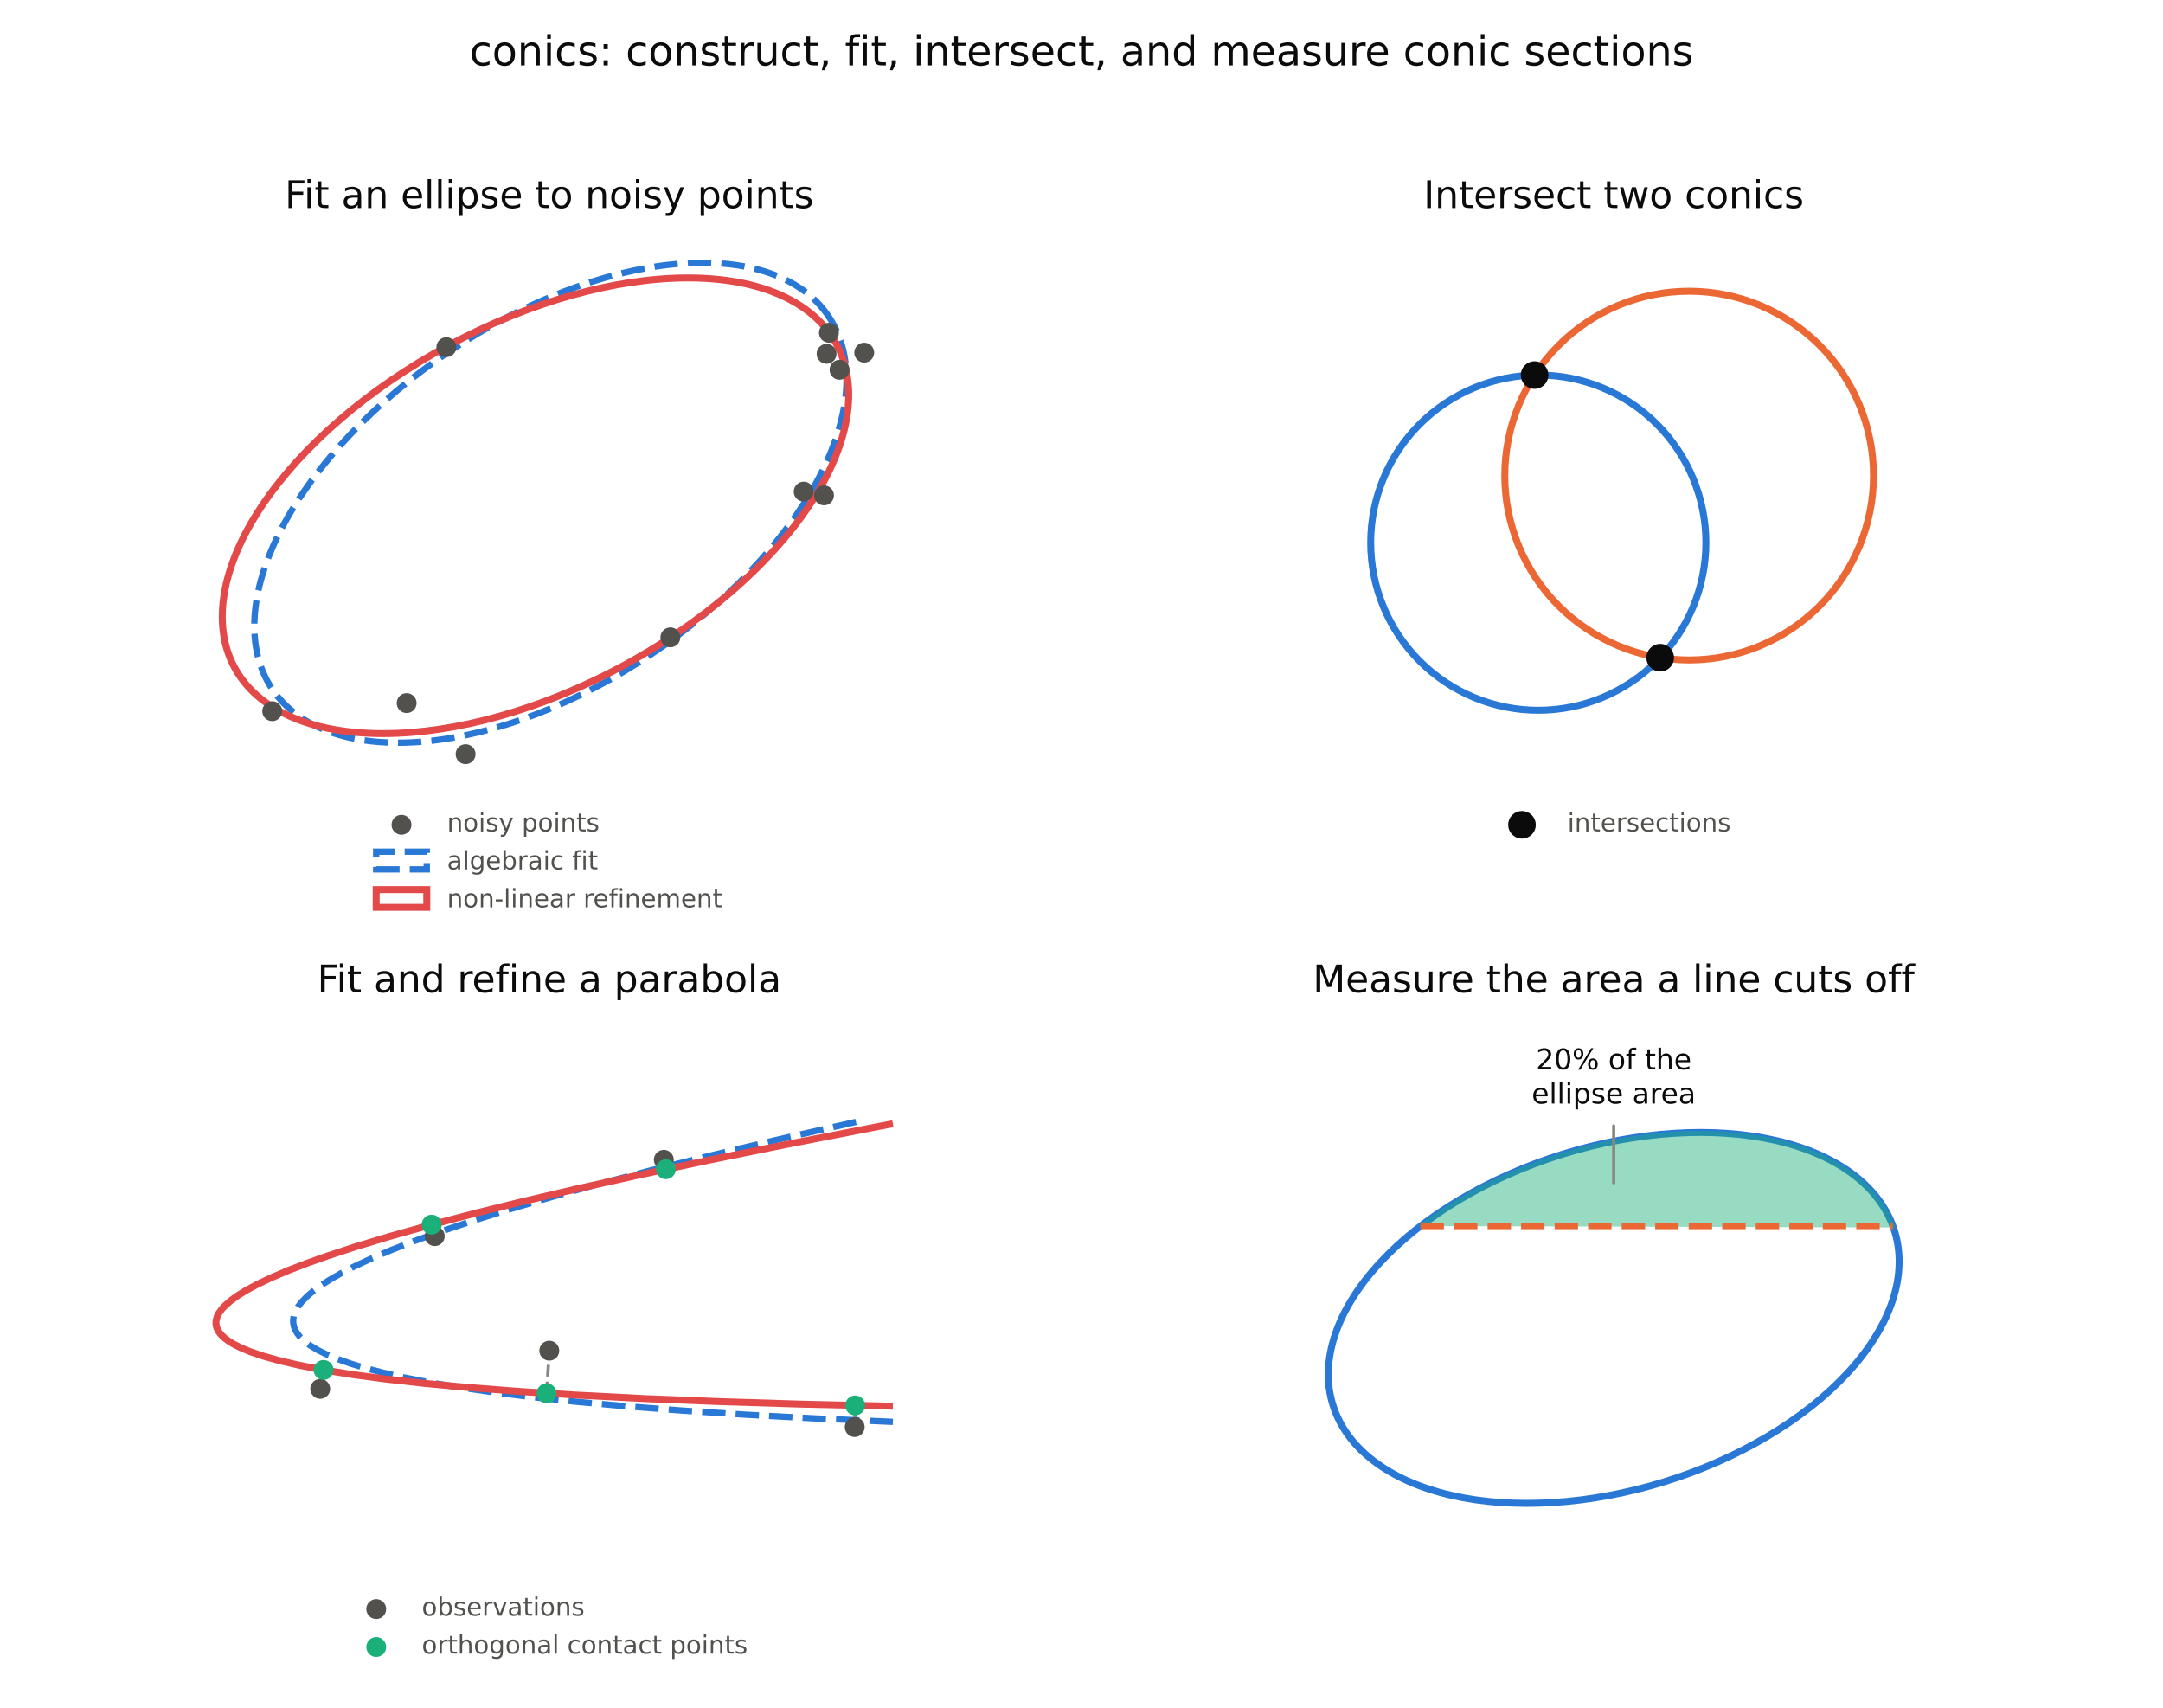
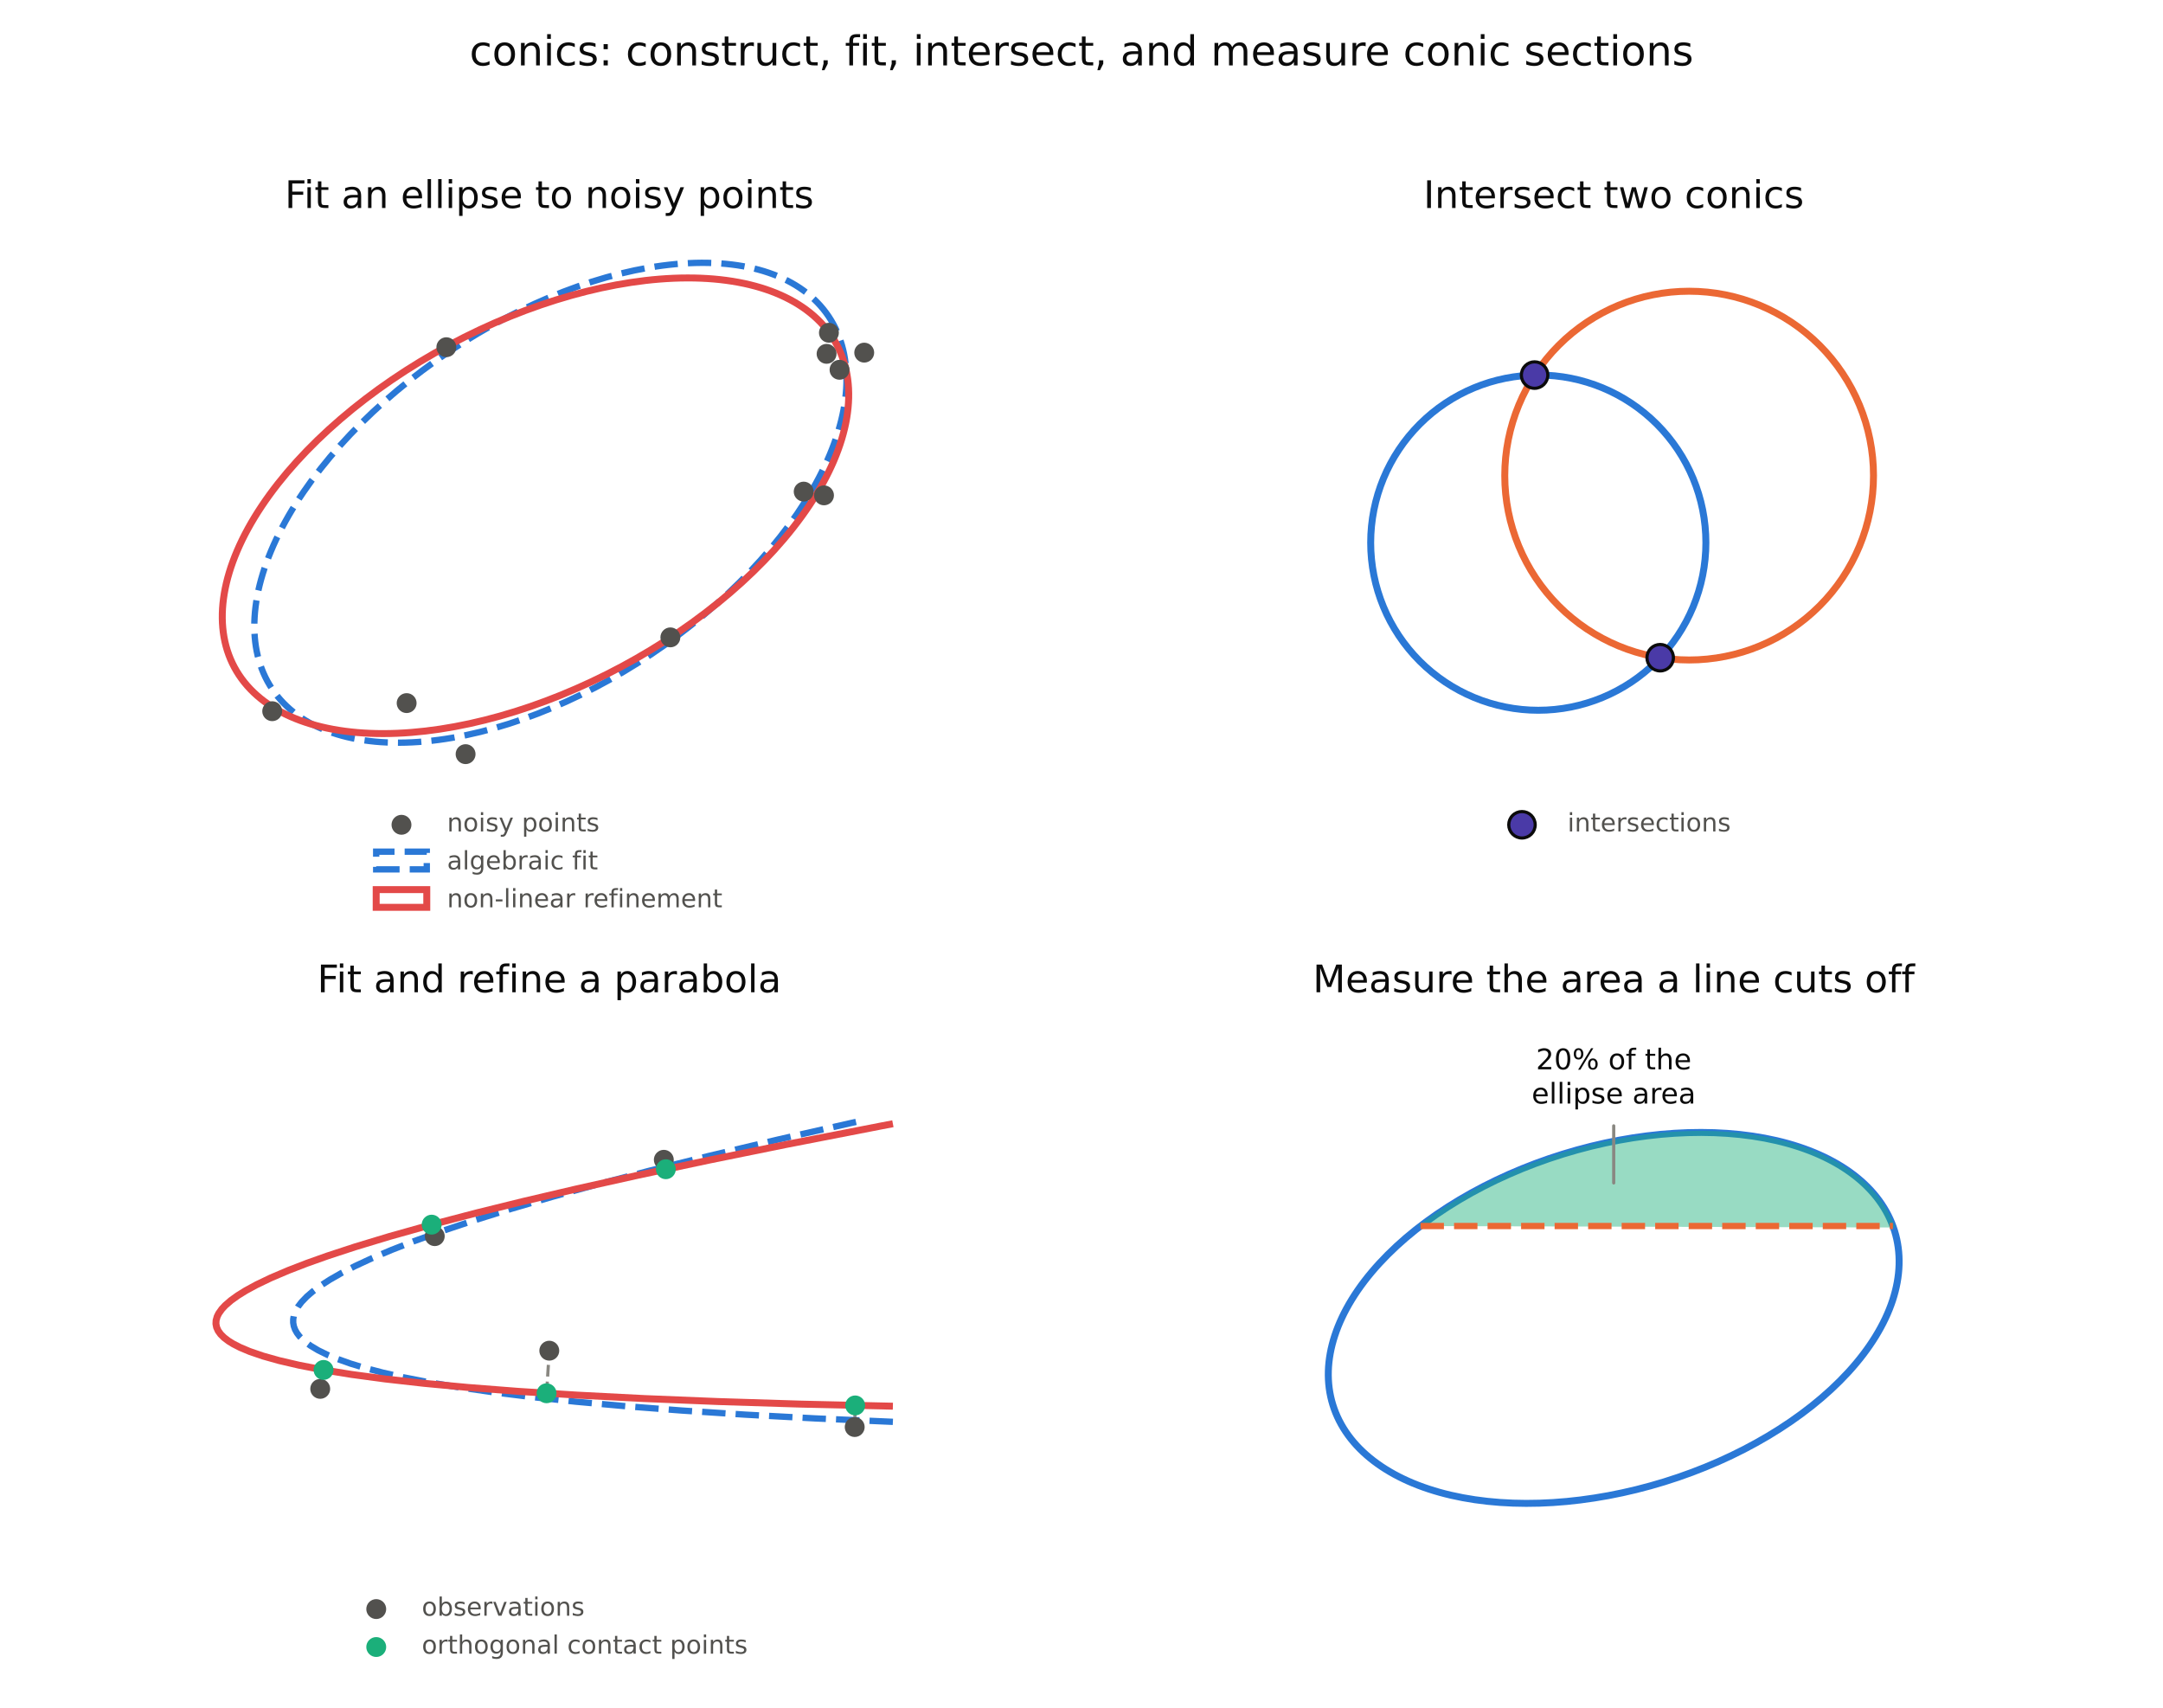
<svg xmlns="http://www.w3.org/2000/svg" xmlns:xlink="http://www.w3.org/1999/xlink" width="684pt" height="540pt" viewBox="0 0 684 540" version="1.1">
  <defs>
    <style type="text/css">*{stroke-linejoin: round; stroke-linecap: butt}</style>
  </defs>
  <g id="figure_1">
    <g id="patch_1">
      <path d="M 0 540  L 684 540  L 684 0  L 0 0  L 0 540  z " style="fill: none" />
    </g>
    <g id="axes_1">
      <g id="patch_2">
        <path d="M 10.8 246.217  L 336.6 246.217  L 336.6 75.763  L 10.8 75.763  L 10.8 246.217  z " style="fill: none" />
      </g>
      <g id="patch_3">
-         <path d="M 262.053 100.074  C 253.564 87.392 236.149 81.433 213.645 83.511  C 191.141 85.589 165.385 95.533 142.048 111.153  C 118.712 126.774 99.701 146.796 89.202 166.809  C 78.703 186.822 77.574 205.193 86.064 217.875  C 94.553 230.558 111.967 236.516 134.471 234.439  C 156.975 232.361 182.732 222.417 206.068 206.796  C 229.405 191.176 248.416 171.154 258.914 151.141  C 269.413 131.128 270.542 112.757 262.053 100.074  L 262.053 100.074  z " clip-path="url(#p724d8191bb)" style="fill: none; stroke-dasharray: 7.4,3.2; stroke-dashoffset: 0; stroke: #2a78d6; stroke-width: 2; stroke-linejoin: miter" />
+         <path d="M 262.053 100.074  C 253.564 87.392 236.149 81.433 213.645 83.511  C 191.141 85.589 165.385 95.533 142.048 111.153  C 118.712 126.774 99.701 146.796 89.202 166.809  C 78.703 186.822 77.574 205.193 86.064 217.875  C 94.553 230.558 111.967 236.516 134.471 234.439  C 156.975 232.361 182.732 222.417 206.068 206.796  C 229.405 191.176 248.416 171.154 258.914 151.141  C 269.413 131.128 270.542 112.757 262.053 100.074  L 262.053 100.074  z " clip-path="url(#p9db5650e38)" style="fill: none; stroke-dasharray: 7.4,3.2; stroke-dashoffset: 0; stroke: #2a78d6; stroke-width: 2; stroke-linejoin: miter" />
      </g>
      <g id="patch_4">
-         <path d="M 264.567 108.891  C 257.341 95.408 240.376 87.853 217.408 87.89  C 194.44 87.928 167.345 95.554 142.09 109.09  C 116.835 122.625 95.482 140.966 82.734 160.071  C 69.985 179.176 66.883 197.486 74.109 210.969  C 81.336 224.452 98.301 232.007 121.269 231.97  C 144.237 231.933 171.332 224.306 196.587 210.771  C 221.842 197.235 243.195 178.895 255.943 159.79  C 268.691 140.685 271.794 122.374 264.567 108.891  L 264.567 108.891  z " clip-path="url(#p724d8191bb)" style="fill: none; stroke: #e34948; stroke-width: 2.2; stroke-linejoin: miter" />
+         <path d="M 264.567 108.891  C 257.341 95.408 240.376 87.853 217.408 87.89  C 194.44 87.928 167.345 95.554 142.09 109.09  C 116.835 122.625 95.482 140.966 82.734 160.071  C 69.985 179.176 66.883 197.486 74.109 210.969  C 81.336 224.452 98.301 232.007 121.269 231.97  C 144.237 231.933 171.332 224.306 196.587 210.771  C 221.842 197.235 243.195 178.895 255.943 159.79  C 268.691 140.685 271.794 122.374 264.567 108.891  L 264.567 108.891  z " clip-path="url(#p9db5650e38)" style="fill: none; stroke: #e34948; stroke-width: 2.2; stroke-linejoin: miter" />
      </g>
      <g id="matplotlib.axis_1" />
      <g id="matplotlib.axis_2" />
      <g id="PathCollection_1">
        <defs>
-           <path id="mf73a36ae6d" d="M 0 2.646  C 0.702 2.646 1.375 2.367 1.871 1.871  C 2.367 1.375 2.646 0.702 2.646 0  C 2.646 -0.702 2.367 -1.375 1.871 -1.871  C 1.375 -2.367 0.702 -2.646 0 -2.646  C -0.702 -2.646 -1.375 -2.367 -1.871 -1.871  C -2.367 -1.375 -2.646 -0.702 -2.646 0  C -2.646 0.702 -2.367 1.375 -1.871 1.871  C -1.375 2.367 -0.702 2.646 0 2.646  z " style="stroke: #52514e" />
+           <path id="m011a679b5f" d="M 0 2.646  C 0.702 2.646 1.375 2.367 1.871 1.871  C 2.367 1.375 2.646 0.702 2.646 0  C 2.646 -0.702 2.367 -1.375 1.871 -1.871  C 1.375 -2.367 0.702 -2.646 0 -2.646  C -0.702 -2.646 -1.375 -2.367 -1.871 -1.871  C -2.367 -1.375 -2.646 -0.702 -2.646 0  C -2.646 0.702 -2.367 1.375 -1.871 1.871  C -1.375 2.367 -0.702 2.646 0 2.646  z " style="stroke: #52514e" />
        </defs>
-         <g clip-path="url(#p724d8191bb)">
-           <use xlink:href="#mf73a36ae6d" x="147.234" y="238.469" style="fill: #52514e; stroke: #52514e" />
-           <use xlink:href="#mf73a36ae6d" x="141.149" y="109.79" style="fill: #52514e; stroke: #52514e" />
-           <use xlink:href="#mf73a36ae6d" x="261.387" y="111.886" style="fill: #52514e; stroke: #52514e" />
-           <use xlink:href="#mf73a36ae6d" x="265.483" y="116.932" style="fill: #52514e; stroke: #52514e" />
-           <use xlink:href="#mf73a36ae6d" x="260.572" y="156.636" style="fill: #52514e; stroke: #52514e" />
-           <use xlink:href="#mf73a36ae6d" x="273.291" y="111.507" style="fill: #52514e; stroke: #52514e" />
-           <use xlink:href="#mf73a36ae6d" x="128.591" y="222.328" style="fill: #52514e; stroke: #52514e" />
-           <use xlink:href="#mf73a36ae6d" x="211.99" y="201.542" style="fill: #52514e; stroke: #52514e" />
-           <use xlink:href="#mf73a36ae6d" x="86.081" y="224.888" style="fill: #52514e; stroke: #52514e" />
-           <use xlink:href="#mf73a36ae6d" x="262.126" y="105.22" style="fill: #52514e; stroke: #52514e" />
-           <use xlink:href="#mf73a36ae6d" x="254.148" y="155.454" style="fill: #52514e; stroke: #52514e" />
+         <g clip-path="url(#p9db5650e38)">
+           <use xlink:href="#m011a679b5f" x="147.234" y="238.469" style="fill: #52514e; stroke: #52514e" />
+           <use xlink:href="#m011a679b5f" x="141.149" y="109.79" style="fill: #52514e; stroke: #52514e" />
+           <use xlink:href="#m011a679b5f" x="261.387" y="111.886" style="fill: #52514e; stroke: #52514e" />
+           <use xlink:href="#m011a679b5f" x="265.483" y="116.932" style="fill: #52514e; stroke: #52514e" />
+           <use xlink:href="#m011a679b5f" x="260.572" y="156.636" style="fill: #52514e; stroke: #52514e" />
+           <use xlink:href="#m011a679b5f" x="273.291" y="111.507" style="fill: #52514e; stroke: #52514e" />
+           <use xlink:href="#m011a679b5f" x="128.591" y="222.328" style="fill: #52514e; stroke: #52514e" />
+           <use xlink:href="#m011a679b5f" x="211.99" y="201.542" style="fill: #52514e; stroke: #52514e" />
+           <use xlink:href="#m011a679b5f" x="86.081" y="224.888" style="fill: #52514e; stroke: #52514e" />
+           <use xlink:href="#m011a679b5f" x="262.126" y="105.22" style="fill: #52514e; stroke: #52514e" />
+           <use xlink:href="#m011a679b5f" x="254.148" y="155.454" style="fill: #52514e; stroke: #52514e" />
        </g>
      </g>
      <g id="text_1">
        <text style="font-size: 12px; font-family: 'DejaVu Sans', 'Bitstream Vera Sans', 'Computer Modern Sans Serif', 'Lucida Grande', 'Verdana', 'Geneva', 'Lucid', 'Arial', 'Helvetica', 'Avant Garde', sans-serif; text-anchor: middle; fill: #0b0b0b" x="173.7" y="65.763" transform="rotate(-0 173.7 65.76305)">Fit an ellipse to noisy points</text>
      </g>
      <g id="legend_1">
        <g id="PathCollection_2">
          <g>
-             <use xlink:href="#mf73a36ae6d" x="126.96" y="260.805" style="fill: #52514e; stroke: #52514e" />
+             <use xlink:href="#m011a679b5f" x="126.96" y="260.805" style="fill: #52514e; stroke: #52514e" />
          </g>
        </g>
        <g id="text_2">
          <text style="font-size: 8px; font-family: 'DejaVu Sans', 'Bitstream Vera Sans', 'Computer Modern Sans Serif', 'Lucida Grande', 'Verdana', 'Geneva', 'Lucid', 'Arial', 'Helvetica', 'Avant Garde', sans-serif; text-anchor: start; fill: #52514e" x="141.36" y="262.905" transform="rotate(-0 141.36 262.9047)">noisy points</text>
        </g>
        <g id="patch_5">
          <path d="M 118.96 274.905  L 134.96 274.905  L 134.96 269.305  L 118.96 269.305  L 118.96 274.905  z " style="fill: none; stroke-dasharray: 7.4,3.2; stroke-dashoffset: 0; stroke: #2a78d6; stroke-width: 2; stroke-linejoin: miter" />
        </g>
        <g id="text_3">
          <text style="font-size: 8px; font-family: 'DejaVu Sans', 'Bitstream Vera Sans', 'Computer Modern Sans Serif', 'Lucida Grande', 'Verdana', 'Geneva', 'Lucid', 'Arial', 'Helvetica', 'Avant Garde', sans-serif; text-anchor: start; fill: #52514e" x="141.36" y="274.905" transform="rotate(-0 141.36 274.9053)">algebraic fit</text>
        </g>
        <g id="patch_6">
          <path d="M 118.96 286.906  L 134.96 286.906  L 134.96 281.306  L 118.96 281.306  L 118.96 286.906  z " style="fill: none; stroke: #e34948; stroke-width: 2.2; stroke-linejoin: miter" />
        </g>
        <g id="text_4">
          <text style="font-size: 8px; font-family: 'DejaVu Sans', 'Bitstream Vera Sans', 'Computer Modern Sans Serif', 'Lucida Grande', 'Verdana', 'Geneva', 'Lucid', 'Arial', 'Helvetica', 'Avant Garde', sans-serif; text-anchor: start; fill: #52514e" x="141.36" y="286.906" transform="rotate(-0 141.36 286.9059)">non-linear refinement</text>
        </g>
      </g>
    </g>
    <g id="axes_2">
      <g id="patch_7">
        <path d="M 347.4 246.217  L 673.2 246.217  L 673.2 75.763  L 347.4 75.763  L 347.4 246.217  z " style="fill: none" />
      </g>
      <g id="patch_8">
-         <path d="M 486.449 224.593  C 500.505 224.593 513.988 219.008 523.927 209.069  C 533.867 199.129 539.451 185.647 539.451 171.59  C 539.451 157.534 533.867 144.051 523.927 134.112  C 513.988 124.173 500.505 118.588 486.449 118.588  C 472.392 118.588 458.91 124.173 448.97 134.112  C 439.031 144.051 433.446 157.534 433.446 171.59  C 433.446 185.647 439.031 199.129 448.97 209.069  C 458.91 219.008 472.392 224.593 486.449 224.593  L 486.449 224.593  z " clip-path="url(#p6c2c0e3929)" style="fill: none; stroke: #2a78d6; stroke-width: 2.2; stroke-linejoin: miter" />
+         <path d="M 486.449 224.593  C 500.505 224.593 513.988 219.008 523.927 209.069  C 533.867 199.129 539.451 185.647 539.451 171.59  C 539.451 157.534 533.867 144.051 523.927 134.112  C 513.988 124.173 500.505 118.588 486.449 118.588  C 472.392 118.588 458.91 124.173 448.97 134.112  C 439.031 144.051 433.446 157.534 433.446 171.59  C 433.446 185.647 439.031 199.129 448.97 209.069  C 458.91 219.008 472.392 224.593 486.449 224.593  L 486.449 224.593  z " clip-path="url(#p22b4bfd87b)" style="fill: none; stroke: #2a78d6; stroke-width: 2.2; stroke-linejoin: miter" />
      </g>
      <g id="patch_9">
-         <path d="M 534.151 208.692  C 549.613 208.692 564.444 202.549 575.377 191.616  C 586.311 180.682 592.454 165.852 592.454 150.389  C 592.454 134.927 586.311 120.097 575.377 109.163  C 564.444 98.23 549.613 92.087 534.151 92.087  C 518.689 92.087 503.858 98.23 492.925 109.163  C 481.992 120.097 475.848 134.927 475.848 150.389  C 475.848 165.852 481.992 180.682 492.925 191.616  C 503.858 202.549 518.689 208.692 534.151 208.692  L 534.151 208.692  z " clip-path="url(#p6c2c0e3929)" style="fill: none; stroke: #eb6834; stroke-width: 2.2; stroke-linejoin: miter" />
+         <path d="M 534.151 208.692  C 549.613 208.692 564.444 202.549 575.377 191.616  C 586.311 180.682 592.454 165.852 592.454 150.389  C 592.454 134.927 586.311 120.097 575.377 109.163  C 564.444 98.23 549.613 92.087 534.151 92.087  C 518.689 92.087 503.858 98.23 492.925 109.163  C 481.992 120.097 475.848 134.927 475.848 150.389  C 475.848 165.852 481.992 180.682 492.925 191.616  C 503.858 202.549 518.689 208.692 534.151 208.692  L 534.151 208.692  z " clip-path="url(#p22b4bfd87b)" style="fill: none; stroke: #eb6834; stroke-width: 2.2; stroke-linejoin: miter" />
      </g>
      <g id="matplotlib.axis_3" />
      <g id="matplotlib.axis_4" />
      <g id="PathCollection_3">
        <defs>
-           <path id="m2f7a4eee4b" d="M 0 3.873  C 1.027 3.873 2.012 3.465 2.739 2.739  C 3.465 2.012 3.873 1.027 3.873 0  C 3.873 -1.027 3.465 -2.012 2.739 -2.739  C 2.012 -3.465 1.027 -3.873 0 -3.873  C -1.027 -3.873 -2.012 -3.465 -2.739 -2.739  C -3.465 -2.012 -3.873 -1.027 -3.873 0  C -3.873 1.027 -3.465 2.012 -2.739 2.739  C -2.012 3.465 -1.027 3.873 0 3.873  z " style="stroke: #0b0b0b" />
+           <path id="m37b92fee55" d="M 0 4.183  C 1.109 4.183 2.174 3.743 2.958 2.958  C 3.743 2.174 4.183 1.109 4.183 0  C 4.183 -1.109 3.743 -2.174 2.958 -2.958  C 2.174 -3.743 1.109 -4.183 0 -4.183  C -1.109 -4.183 -2.174 -3.743 -2.958 -2.958  C -3.743 -2.174 -4.183 -1.109 -4.183 0  C -4.183 1.109 -3.743 2.174 -2.958 2.958  C -2.174 3.743 -1.109 4.183 0 4.183  z " style="stroke: #0b0b0b" />
        </defs>
-         <g clip-path="url(#p6c2c0e3929)">
-           <use xlink:href="#m2f7a4eee4b" x="524.996" y="207.969" style="fill: #0b0b0b; stroke: #0b0b0b" />
-           <use xlink:href="#m2f7a4eee4b" x="485.277" y="118.601" style="fill: #0b0b0b; stroke: #0b0b0b" />
+         <g clip-path="url(#p22b4bfd87b)">
+           <use xlink:href="#m37b92fee55" x="524.996" y="207.969" style="fill: #4a3aa7; stroke: #0b0b0b" />
+           <use xlink:href="#m37b92fee55" x="485.277" y="118.601" style="fill: #4a3aa7; stroke: #0b0b0b" />
        </g>
      </g>
      <g id="text_5">
        <text style="font-size: 12px; font-family: 'DejaVu Sans', 'Bitstream Vera Sans', 'Computer Modern Sans Serif', 'Lucida Grande', 'Verdana', 'Geneva', 'Lucid', 'Arial', 'Helvetica', 'Avant Garde', sans-serif; text-anchor: middle; fill: #0b0b0b" x="510.3" y="65.763" transform="rotate(-0 510.3 65.76305)">Intersect two conics</text>
      </g>
      <g id="legend_2">
        <g id="PathCollection_4">
          <g>
-             <use xlink:href="#m2f7a4eee4b" x="481.29" y="260.805" style="fill: #0b0b0b; stroke: #0b0b0b" />
+             <use xlink:href="#m37b92fee55" x="481.29" y="260.805" style="fill: #4a3aa7; stroke: #0b0b0b" />
          </g>
        </g>
        <g id="text_6">
          <text style="font-size: 8px; font-family: 'DejaVu Sans', 'Bitstream Vera Sans', 'Computer Modern Sans Serif', 'Lucida Grande', 'Verdana', 'Geneva', 'Lucid', 'Arial', 'Helvetica', 'Avant Garde', sans-serif; text-anchor: start; fill: #52514e" x="495.69" y="262.905" transform="rotate(-0 495.69 262.9047)">intersections</text>
        </g>
      </g>
    </g>
    <g id="axes_3">
      <g id="patch_10">
        <path d="M 10.8 494.216  L 336.6 494.216  L 336.6 323.762  L 10.8 323.762  L 10.8 494.216  z " style="fill: none" />
      </g>
      <g id="line2d_1">
-         <path d="M 136.5 387.246  L 137.482 390.88  " clip-path="url(#pc2fd6e8b6c)" style="fill: none; stroke-dasharray: 3.7,1.6; stroke-dashoffset: 0; stroke: #898781" />
+         <path d="M 136.5 387.246  L 137.482 390.88  " clip-path="url(#p327e9166fe)" style="fill: none; stroke-dasharray: 3.7,1.6; stroke-dashoffset: 0; stroke: #898781" />
      </g>
      <g id="line2d_2">
-         <path d="M 172.841 440.563  L 173.7 427.099  " clip-path="url(#pc2fd6e8b6c)" style="fill: none; stroke-dasharray: 3.7,1.6; stroke-dashoffset: 0; stroke: #898781" />
+         <path d="M 172.841 440.563  L 173.7 427.099  " clip-path="url(#p327e9166fe)" style="fill: none; stroke-dasharray: 3.7,1.6; stroke-dashoffset: 0; stroke: #898781" />
      </g>
      <g id="line2d_3">
-         <path d="M 210.556 369.722  L 209.918 366.735  " clip-path="url(#pc2fd6e8b6c)" style="fill: none; stroke-dasharray: 3.7,1.6; stroke-dashoffset: 0; stroke: #898781" />
+         <path d="M 210.556 369.722  L 209.918 366.735  " clip-path="url(#p327e9166fe)" style="fill: none; stroke-dasharray: 3.7,1.6; stroke-dashoffset: 0; stroke: #898781" />
      </g>
      <g id="line2d_4">
-         <path d="M 270.432 444.411  L 270.282 451.244  " clip-path="url(#pc2fd6e8b6c)" style="fill: none; stroke-dasharray: 3.7,1.6; stroke-dashoffset: 0; stroke: #898781" />
+         <path d="M 270.432 444.411  L 270.282 451.244  " clip-path="url(#p327e9166fe)" style="fill: none; stroke-dasharray: 3.7,1.6; stroke-dashoffset: 0; stroke: #898781" />
      </g>
      <g id="line2d_5">
-         <path d="M 102.317 433.186  L 101.263 439.171  " clip-path="url(#pc2fd6e8b6c)" style="fill: none; stroke-dasharray: 3.7,1.6; stroke-dashoffset: 0; stroke: #898781" />
+         <path d="M 102.317 433.186  L 101.263 439.171  " clip-path="url(#p327e9166fe)" style="fill: none; stroke-dasharray: 3.7,1.6; stroke-dashoffset: 0; stroke: #898781" />
      </g>
      <g id="matplotlib.axis_5" />
      <g id="matplotlib.axis_6" />
      <g id="QuadContourSet_1">
-         <path d="M 282.355 449.597  L 257.644 448.506  L 235.74 447.328  L 215.49 446.016  L 198.047 444.674  L 182.058 443.225  L 168.249 441.76  L 155.894 440.23  L 144.992 438.659  L 135.987 437.152  L 127.549 435.51  L 121.008 434.03  L 115.193 432.503  L 110.833 431.176  L 106.472 429.628  L 103.565 428.42  L 100.62 426.977  L 98.185 425.524  L 96.242 424.07  L 94.755 422.617  L 93.919 421.526  L 93.309 420.436  L 92.913 419.346  L 92.721 418.256  L 92.724 417.166  L 92.912 416.076  L 93.438 414.622  L 94.262 413.168  L 95.368 411.715  L 97.024 409.993  L 98.811 408.444  L 101.384 406.538  L 104.292 404.662  L 107.926 402.58  L 112.286 400.342  L 117.528 397.906  L 123.915 395.203  L 130.977 392.455  L 140.08 389.184  L 150.079 385.852  L 161.708 382.231  L 174.79 378.407  L 188.599 374.592  L 205.315 370.212  L 223.984 365.564  L 246.016 360.341  L 268.546 355.235  L 271.134 354.662  L 271.134 354.662  " clip-path="url(#pc2fd6e8b6c)" style="fill: none; stroke-dasharray: 7.4,3.2; stroke-dashoffset: 0; stroke: #2a78d6; stroke-width: 2" />
+         <path d="M 282.355 449.597  L 257.644 448.506  L 235.74 447.328  L 215.49 446.016  L 198.047 444.674  L 182.058 443.225  L 168.249 441.76  L 155.894 440.23  L 144.992 438.659  L 135.987 437.152  L 127.549 435.51  L 121.008 434.03  L 115.193 432.503  L 110.833 431.176  L 106.472 429.628  L 103.565 428.42  L 100.62 426.977  L 98.185 425.524  L 96.242 424.07  L 94.755 422.617  L 93.919 421.526  L 93.309 420.436  L 92.913 419.346  L 92.721 418.256  L 92.724 417.166  L 92.912 416.076  L 93.438 414.622  L 94.262 413.168  L 95.368 411.715  L 97.024 409.993  L 98.811 408.444  L 101.384 406.538  L 104.292 404.662  L 107.926 402.58  L 112.286 400.342  L 117.528 397.906  L 123.915 395.203  L 130.977 392.455  L 140.08 389.184  L 150.079 385.852  L 161.708 382.231  L 174.79 378.407  L 188.599 374.592  L 205.315 370.212  L 223.984 365.564  L 246.016 360.341  L 268.546 355.235  L 271.134 354.662  L 271.134 354.662  " clip-path="url(#p327e9166fe)" style="fill: none; stroke-dasharray: 7.4,3.2; stroke-dashoffset: 0; stroke: #2a78d6; stroke-width: 2" />
      </g>
      <g id="QuadContourSet_2">
-         <path d="M 282.355 444.653  L 253.283 443.995  L 227.119 443.182  L 203.809 442.24  L 182.533 441.15  L 163.888 439.962  L 147.899 438.718  L 134.09 437.424  L 121.735 436.035  L 111.15 434.609  L 102.111 433.15  L 94.619 431.702  L 88.302 430.234  L 83.172 428.794  L 78.934 427.341  L 75.947 426.083  L 73.766 424.968  L 72.306 424.07  L 70.859 422.973  L 69.769 421.89  L 68.986 420.8  L 68.498 419.71  L 68.286 418.619  L 68.335 417.529  L 68.679 416.317  L 69.154 415.349  L 70.132 413.969  L 71.211 412.805  L 73.04 411.218  L 75.22 409.65  L 77.75 408.081  L 81.091 406.264  L 85.639 404.084  L 91.209 401.71  L 97.024 399.465  L 103.565 397.139  L 112.302 394.272  L 123.102 391.001  L 136.051 387.367  L 150.806 383.507  L 165.342 379.922  L 182.058 376.007  L 201.681 371.634  L 224.212 366.849  L 248.411 361.93  L 278.721 356.028  L 282.355 355.337  L 282.355 355.337  " clip-path="url(#pc2fd6e8b6c)" style="fill: none; stroke: #e34948; stroke-width: 2.2" />
+         <path d="M 282.355 444.653  L 253.283 443.995  L 227.119 443.182  L 203.809 442.24  L 182.533 441.15  L 163.888 439.962  L 147.899 438.718  L 134.09 437.424  L 121.735 436.035  L 111.15 434.609  L 102.111 433.15  L 94.619 431.702  L 88.302 430.234  L 83.172 428.794  L 78.934 427.341  L 75.947 426.083  L 73.766 424.968  L 72.306 424.07  L 70.859 422.973  L 69.769 421.89  L 68.986 420.8  L 68.498 419.71  L 68.286 418.619  L 68.335 417.529  L 68.679 416.317  L 69.154 415.349  L 70.132 413.969  L 71.211 412.805  L 73.04 411.218  L 75.22 409.65  L 77.75 408.081  L 81.091 406.264  L 85.639 404.084  L 91.209 401.71  L 97.024 399.465  L 103.565 397.139  L 112.302 394.272  L 123.102 391.001  L 136.051 387.367  L 150.806 383.507  L 165.342 379.922  L 182.058 376.007  L 201.681 371.634  L 224.212 366.849  L 248.411 361.93  L 278.721 356.028  L 282.355 355.337  L 282.355 355.337  " clip-path="url(#p327e9166fe)" style="fill: none; stroke: #e34948; stroke-width: 2.2" />
      </g>
      <g id="PathCollection_5">
-         <g clip-path="url(#pc2fd6e8b6c)">
-           <use xlink:href="#mf73a36ae6d" x="137.482" y="390.88" style="fill: #52514e; stroke: #52514e" />
-           <use xlink:href="#mf73a36ae6d" x="173.7" y="427.099" style="fill: #52514e; stroke: #52514e" />
-           <use xlink:href="#mf73a36ae6d" x="209.918" y="366.735" style="fill: #52514e; stroke: #52514e" />
-           <use xlink:href="#mf73a36ae6d" x="270.282" y="451.244" style="fill: #52514e; stroke: #52514e" />
-           <use xlink:href="#mf73a36ae6d" x="101.263" y="439.171" style="fill: #52514e; stroke: #52514e" />
+         <g clip-path="url(#p327e9166fe)">
+           <use xlink:href="#m011a679b5f" x="137.482" y="390.88" style="fill: #52514e; stroke: #52514e" />
+           <use xlink:href="#m011a679b5f" x="173.7" y="427.099" style="fill: #52514e; stroke: #52514e" />
+           <use xlink:href="#m011a679b5f" x="209.918" y="366.735" style="fill: #52514e; stroke: #52514e" />
+           <use xlink:href="#m011a679b5f" x="270.282" y="451.244" style="fill: #52514e; stroke: #52514e" />
+           <use xlink:href="#m011a679b5f" x="101.263" y="439.171" style="fill: #52514e; stroke: #52514e" />
        </g>
      </g>
      <g id="PathCollection_6">
        <defs>
-           <path id="mc737a8532c" d="M 0 2.646  C 0.702 2.646 1.375 2.367 1.871 1.871  C 2.367 1.375 2.646 0.702 2.646 0  C 2.646 -0.702 2.367 -1.375 1.871 -1.871  C 1.375 -2.367 0.702 -2.646 0 -2.646  C -0.702 -2.646 -1.375 -2.367 -1.871 -1.871  C -2.367 -1.375 -2.646 -0.702 -2.646 0  C -2.646 0.702 -2.367 1.375 -1.871 1.871  C -1.375 2.367 -0.702 2.646 0 2.646  z " style="stroke: #1baf7a" />
+           <path id="m9e04d862c2" d="M 0 2.646  C 0.702 2.646 1.375 2.367 1.871 1.871  C 2.367 1.375 2.646 0.702 2.646 0  C 2.646 -0.702 2.367 -1.375 1.871 -1.871  C 1.375 -2.367 0.702 -2.646 0 -2.646  C -0.702 -2.646 -1.375 -2.367 -1.871 -1.871  C -2.367 -1.375 -2.646 -0.702 -2.646 0  C -2.646 0.702 -2.367 1.375 -1.871 1.871  C -1.375 2.367 -0.702 2.646 0 2.646  z " style="stroke: #1baf7a" />
        </defs>
-         <g clip-path="url(#pc2fd6e8b6c)">
-           <use xlink:href="#mc737a8532c" x="136.5" y="387.246" style="fill: #1baf7a; stroke: #1baf7a" />
-           <use xlink:href="#mc737a8532c" x="172.841" y="440.563" style="fill: #1baf7a; stroke: #1baf7a" />
-           <use xlink:href="#mc737a8532c" x="210.556" y="369.722" style="fill: #1baf7a; stroke: #1baf7a" />
-           <use xlink:href="#mc737a8532c" x="270.432" y="444.411" style="fill: #1baf7a; stroke: #1baf7a" />
-           <use xlink:href="#mc737a8532c" x="102.317" y="433.186" style="fill: #1baf7a; stroke: #1baf7a" />
+         <g clip-path="url(#p327e9166fe)">
+           <use xlink:href="#m9e04d862c2" x="136.5" y="387.246" style="fill: #1baf7a; stroke: #1baf7a" />
+           <use xlink:href="#m9e04d862c2" x="172.841" y="440.563" style="fill: #1baf7a; stroke: #1baf7a" />
+           <use xlink:href="#m9e04d862c2" x="210.556" y="369.722" style="fill: #1baf7a; stroke: #1baf7a" />
+           <use xlink:href="#m9e04d862c2" x="270.432" y="444.411" style="fill: #1baf7a; stroke: #1baf7a" />
+           <use xlink:href="#m9e04d862c2" x="102.317" y="433.186" style="fill: #1baf7a; stroke: #1baf7a" />
        </g>
      </g>
      <g id="text_7">
        <text style="font-size: 12px; font-family: 'DejaVu Sans', 'Bitstream Vera Sans', 'Computer Modern Sans Serif', 'Lucida Grande', 'Verdana', 'Geneva', 'Lucid', 'Arial', 'Helvetica', 'Avant Garde', sans-serif; text-anchor: middle; fill: #0b0b0b" x="173.7" y="313.762" transform="rotate(-0 173.7 313.7625)">Fit and refine a parabola</text>
      </g>
      <g id="legend_3">
        <g id="PathCollection_7">
          <g>
-             <use xlink:href="#mf73a36ae6d" x="118.977" y="508.804" style="fill: #52514e; stroke: #52514e" />
+             <use xlink:href="#m011a679b5f" x="118.977" y="508.804" style="fill: #52514e; stroke: #52514e" />
          </g>
        </g>
        <g id="text_8">
          <text style="font-size: 8px; font-family: 'DejaVu Sans', 'Bitstream Vera Sans', 'Computer Modern Sans Serif', 'Lucida Grande', 'Verdana', 'Geneva', 'Lucid', 'Arial', 'Helvetica', 'Avant Garde', sans-serif; text-anchor: start; fill: #52514e" x="133.377" y="510.904" transform="rotate(-0 133.3769 510.9041)">observations</text>
        </g>
        <g id="PathCollection_8">
          <g>
-             <use xlink:href="#mc737a8532c" x="118.977" y="520.805" style="fill: #1baf7a; stroke: #1baf7a" />
+             <use xlink:href="#m9e04d862c2" x="118.977" y="520.805" style="fill: #1baf7a; stroke: #1baf7a" />
          </g>
        </g>
        <g id="text_9">
          <text style="font-size: 8px; font-family: 'DejaVu Sans', 'Bitstream Vera Sans', 'Computer Modern Sans Serif', 'Lucida Grande', 'Verdana', 'Geneva', 'Lucid', 'Arial', 'Helvetica', 'Avant Garde', sans-serif; text-anchor: start; fill: #52514e" x="133.377" y="522.905" transform="rotate(-0 133.3769 522.9047)">orthogonal contact points</text>
        </g>
      </g>
    </g>
    <g id="axes_4">
      <g id="patch_11">
        <path d="M 347.4 494.216  L 673.2 494.216  L 673.2 323.762  L 347.4 323.762  L 347.4 494.216  z " style="fill: none" />
      </g>
      <g id="patch_12">
-         <path d="M 526.328 468.55  C 549.884 461.264 570.789 448.815 584.44 433.946  C 598.091 419.077 603.373 403.002 599.122 389.261  C 594.872 375.52 581.436 365.235 561.774 360.672  C 542.111 356.108 517.828 357.638 494.272 364.924  C 470.716 372.211 449.811 384.66 436.16 399.528  C 422.509 414.397 417.227 430.472 421.478 444.213  C 425.728 457.954 439.164 468.239 458.826 472.803  C 478.489 477.367 502.772 475.837 526.328 468.55  L 526.328 468.55  z " clip-path="url(#pd9bd82e7b3)" style="fill: none; stroke: #2a78d6; stroke-width: 2.2; stroke-linejoin: miter" />
+         <path d="M 526.328 468.55  C 549.884 461.264 570.789 448.815 584.44 433.946  C 598.091 419.077 603.373 403.002 599.122 389.261  C 594.872 375.52 581.436 365.235 561.774 360.672  C 542.111 356.108 517.828 357.638 494.272 364.924  C 470.716 372.211 449.811 384.66 436.16 399.528  C 422.509 414.397 417.227 430.472 421.478 444.213  C 425.728 457.954 439.164 468.239 458.826 472.803  C 478.489 477.367 502.772 475.837 526.328 468.55  L 526.328 468.55  z " clip-path="url(#p3bc31383ad)" style="fill: none; stroke: #2a78d6; stroke-width: 2.2; stroke-linejoin: miter" />
      </g>
      <g id="matplotlib.axis_7" />
      <g id="matplotlib.axis_8" />
      <g id="patch_13">
-         <path d="M 598.573 387.643  L 598.266 386.845  L 597.937 386.054  L 597.586 385.271  L 597.214 384.496  L 596.82 383.728  L 596.405 382.969  L 595.968 382.218  L 595.51 381.476  L 595.031 380.742  L 594.53 380.018  L 594.009 379.302  L 593.467 378.596  L 592.905 377.899  L 592.322 377.212  L 591.719 376.535  L 591.095 375.867  L 590.452 375.21  L 589.788 374.563  L 589.105 373.926  L 588.403 373.301  L 587.681 372.685  L 586.94 372.081  L 586.179 371.488  L 585.4 370.906  L 584.603 370.336  L 583.787 369.777  L 582.953 369.229  L 582.1 368.694  L 581.23 368.17  L 580.342 367.658  L 579.437 367.159  L 578.515 366.672  L 577.576 366.197  L 576.62 365.735  L 575.648 365.285  L 574.66 364.848  L 573.655 364.424  L 572.635 364.013  L 571.6 363.615  L 570.549 363.231  L 569.483 362.859  L 568.403 362.501  L 567.308 362.156  L 566.199 361.825  L 565.076 361.508  L 563.94 361.204  L 562.79 360.914  L 561.628 360.638  L 560.452 360.375  L 559.264 360.127  L 558.064 359.893  L 556.852 359.673  L 555.629 359.467  L 554.394 359.275  L 553.149 359.097  L 551.893 358.934  L 550.626 358.785  L 549.35 358.65  L 548.063 358.53  L 546.768 358.425  L 545.463 358.333  L 544.15 358.256  L 542.828 358.194  L 541.499 358.146  L 540.161 358.113  L 538.816 358.094  L 537.464 358.09  L 536.105 358.101  L 534.74 358.126  L 533.369 358.165  L 531.992 358.219  L 530.61 358.287  L 529.223 358.37  L 527.831 358.468  L 526.434 358.58  L 525.034 358.706  L 523.63 358.847  L 522.223 359.002  L 520.812 359.171  L 519.4 359.355  L 517.984 359.553  L 516.567 359.765  L 515.149 359.991  L 513.729 360.231  L 512.308 360.486  L 510.887 360.754  L 509.466 361.036  L 508.045 361.332  L 506.624 361.641  L 505.205 361.965  L 503.786 362.302  L 502.37 362.652  L 500.955 363.016  L 499.542 363.393  L 498.133 363.783  L 496.726 364.187  L 495.323 364.603  L 493.923 365.033  L 492.527 365.475  L 491.136 365.93  L 489.75 366.398  L 488.368 366.878  L 486.992 367.37  L 485.622 367.875  L 484.258 368.392  L 482.9 368.92  L 481.55 369.461  L 480.206 370.013  L 478.87 370.577  L 477.541 371.153  L 476.221 371.739  L 474.909 372.337  L 473.606 372.946  L 472.312 373.566  L 471.028 374.196  L 469.753 374.837  L 468.488 375.489  L 467.234 376.15  L 465.99 376.822  L 464.758 377.503  L 463.536 378.195  L 462.326 378.896  L 461.129 379.606  L 459.943 380.325  L 458.77 381.054  L 457.609 381.791  L 456.462 382.537  L 455.328 383.292  L 454.207 384.054  L 453.101 384.825  L 452.009 385.604  L 450.931 386.39  L 449.868 387.184  z " clip-path="url(#pd9bd82e7b3)" style="fill: #1baf7a; opacity: 0.45; stroke: #1baf7a; stroke-linejoin: miter" />
+         <path d="M 598.573 387.643  L 598.266 386.845  L 597.937 386.054  L 597.586 385.271  L 597.214 384.496  L 596.82 383.728  L 596.405 382.969  L 595.968 382.218  L 595.51 381.476  L 595.031 380.742  L 594.53 380.018  L 594.009 379.302  L 593.467 378.596  L 592.905 377.899  L 592.322 377.212  L 591.719 376.535  L 591.095 375.867  L 590.452 375.21  L 589.788 374.563  L 589.105 373.926  L 588.403 373.301  L 587.681 372.685  L 586.94 372.081  L 586.179 371.488  L 585.4 370.906  L 584.603 370.336  L 583.787 369.777  L 582.953 369.229  L 582.1 368.694  L 581.23 368.17  L 580.342 367.658  L 579.437 367.159  L 578.515 366.672  L 577.576 366.197  L 576.62 365.735  L 575.648 365.285  L 574.66 364.848  L 573.655 364.424  L 572.635 364.013  L 571.6 363.615  L 570.549 363.231  L 569.483 362.859  L 568.403 362.501  L 567.308 362.156  L 566.199 361.825  L 565.076 361.508  L 563.94 361.204  L 562.79 360.914  L 561.628 360.638  L 560.452 360.375  L 559.264 360.127  L 558.064 359.893  L 556.852 359.673  L 555.629 359.467  L 554.394 359.275  L 553.149 359.097  L 551.893 358.934  L 550.626 358.785  L 549.35 358.65  L 548.063 358.53  L 546.768 358.425  L 545.463 358.333  L 544.15 358.256  L 542.828 358.194  L 541.499 358.146  L 540.161 358.113  L 538.816 358.094  L 537.464 358.09  L 536.105 358.101  L 534.74 358.126  L 533.369 358.165  L 531.992 358.219  L 530.61 358.287  L 529.223 358.37  L 527.831 358.468  L 526.434 358.58  L 525.034 358.706  L 523.63 358.847  L 522.223 359.002  L 520.812 359.171  L 519.4 359.355  L 517.984 359.553  L 516.567 359.765  L 515.149 359.991  L 513.729 360.231  L 512.308 360.486  L 510.887 360.754  L 509.466 361.036  L 508.045 361.332  L 506.624 361.641  L 505.205 361.965  L 503.786 362.302  L 502.37 362.652  L 500.955 363.016  L 499.542 363.393  L 498.133 363.783  L 496.726 364.187  L 495.323 364.603  L 493.923 365.033  L 492.527 365.475  L 491.136 365.93  L 489.75 366.398  L 488.368 366.878  L 486.992 367.37  L 485.622 367.875  L 484.258 368.392  L 482.9 368.92  L 481.55 369.461  L 480.206 370.013  L 478.87 370.577  L 477.541 371.153  L 476.221 371.739  L 474.909 372.337  L 473.606 372.946  L 472.312 373.566  L 471.028 374.196  L 469.753 374.837  L 468.488 375.489  L 467.234 376.15  L 465.99 376.822  L 464.758 377.503  L 463.536 378.195  L 462.326 378.896  L 461.129 379.606  L 459.943 380.325  L 458.77 381.054  L 457.609 381.791  L 456.462 382.537  L 455.328 383.292  L 454.207 384.054  L 453.101 384.825  L 452.009 385.604  L 450.931 386.39  L 449.868 387.184  z " clip-path="url(#p3bc31383ad)" style="fill: #1baf7a; opacity: 0.45; stroke: #1baf7a; stroke-linejoin: miter" />
      </g>
      <g id="line2d_6">
-         <path d="M 449.213 387.683  L 598.588 387.683  " clip-path="url(#pd9bd82e7b3)" style="fill: none; stroke-dasharray: 7.4,3.2; stroke-dashoffset: 0; stroke: #eb6834; stroke-width: 2" />
+         <path d="M 449.213 387.683  L 598.588 387.683  " clip-path="url(#p3bc31383ad)" style="fill: none; stroke-dasharray: 7.4,3.2; stroke-dashoffset: 0; stroke: #eb6834; stroke-width: 2" />
      </g>
      <g id="patch_14">
        <path d="M 510.3 356.007  Q 510.3 365.033 510.3 374.058  " style="fill: none; stroke: #898781; stroke-linecap: round" />
      </g>
      <g id="text_10">
        <text style="font-size: 9px; font-family: 'DejaVu Sans', 'Bitstream Vera Sans', 'Computer Modern Sans Serif', 'Lucida Grande', 'Verdana', 'Geneva', 'Lucid', 'Arial', 'Helvetica', 'Avant Garde', sans-serif; fill: #0b0b0b" transform="translate(485.7152 338.1407)">20% of the</text>
        <text style="font-size: 9px; font-family: 'DejaVu Sans', 'Bitstream Vera Sans', 'Computer Modern Sans Serif', 'Lucida Grande', 'Verdana', 'Geneva', 'Lucid', 'Arial', 'Helvetica', 'Avant Garde', sans-serif; fill: #0b0b0b" transform="translate(484.3455 348.9431)">ellipse area</text>
      </g>
      <g id="text_11">
        <text style="font-size: 12px; font-family: 'DejaVu Sans', 'Bitstream Vera Sans', 'Computer Modern Sans Serif', 'Lucida Grande', 'Verdana', 'Geneva', 'Lucid', 'Arial', 'Helvetica', 'Avant Garde', sans-serif; text-anchor: middle; fill: #0b0b0b" x="510.3" y="313.762" transform="rotate(-0 510.3 313.7625)">Measure the area a line cuts off</text>
      </g>
    </g>
    <g id="text_12">
      <text style="font-size: 13px; font-family: 'DejaVu Sans', 'Bitstream Vera Sans', 'Computer Modern Sans Serif', 'Lucida Grande', 'Verdana', 'Geneva', 'Lucid', 'Arial', 'Helvetica', 'Avant Garde', sans-serif; text-anchor: middle; fill: #0b0b0b" x="342" y="20.678" transform="rotate(-0 342 20.67797)">conics: construct, fit, intersect, and measure conic sections</text>
    </g>
  </g>
  <defs>
-     <clipPath id="p724d8191bb">
+     <clipPath id="p9db5650e38">
      <rect x="10.8" y="75.763" width="325.8" height="170.454" />
    </clipPath>
-     <clipPath id="p6c2c0e3929">
+     <clipPath id="p22b4bfd87b">
      <rect x="347.4" y="75.763" width="325.8" height="170.454" />
    </clipPath>
-     <clipPath id="pc2fd6e8b6c">
+     <clipPath id="p327e9166fe">
      <rect x="10.8" y="323.762" width="325.8" height="170.454" />
    </clipPath>
-     <clipPath id="pd9bd82e7b3">
+     <clipPath id="p3bc31383ad">
      <rect x="347.4" y="323.762" width="325.8" height="170.454" />
    </clipPath>
  </defs>
</svg>
